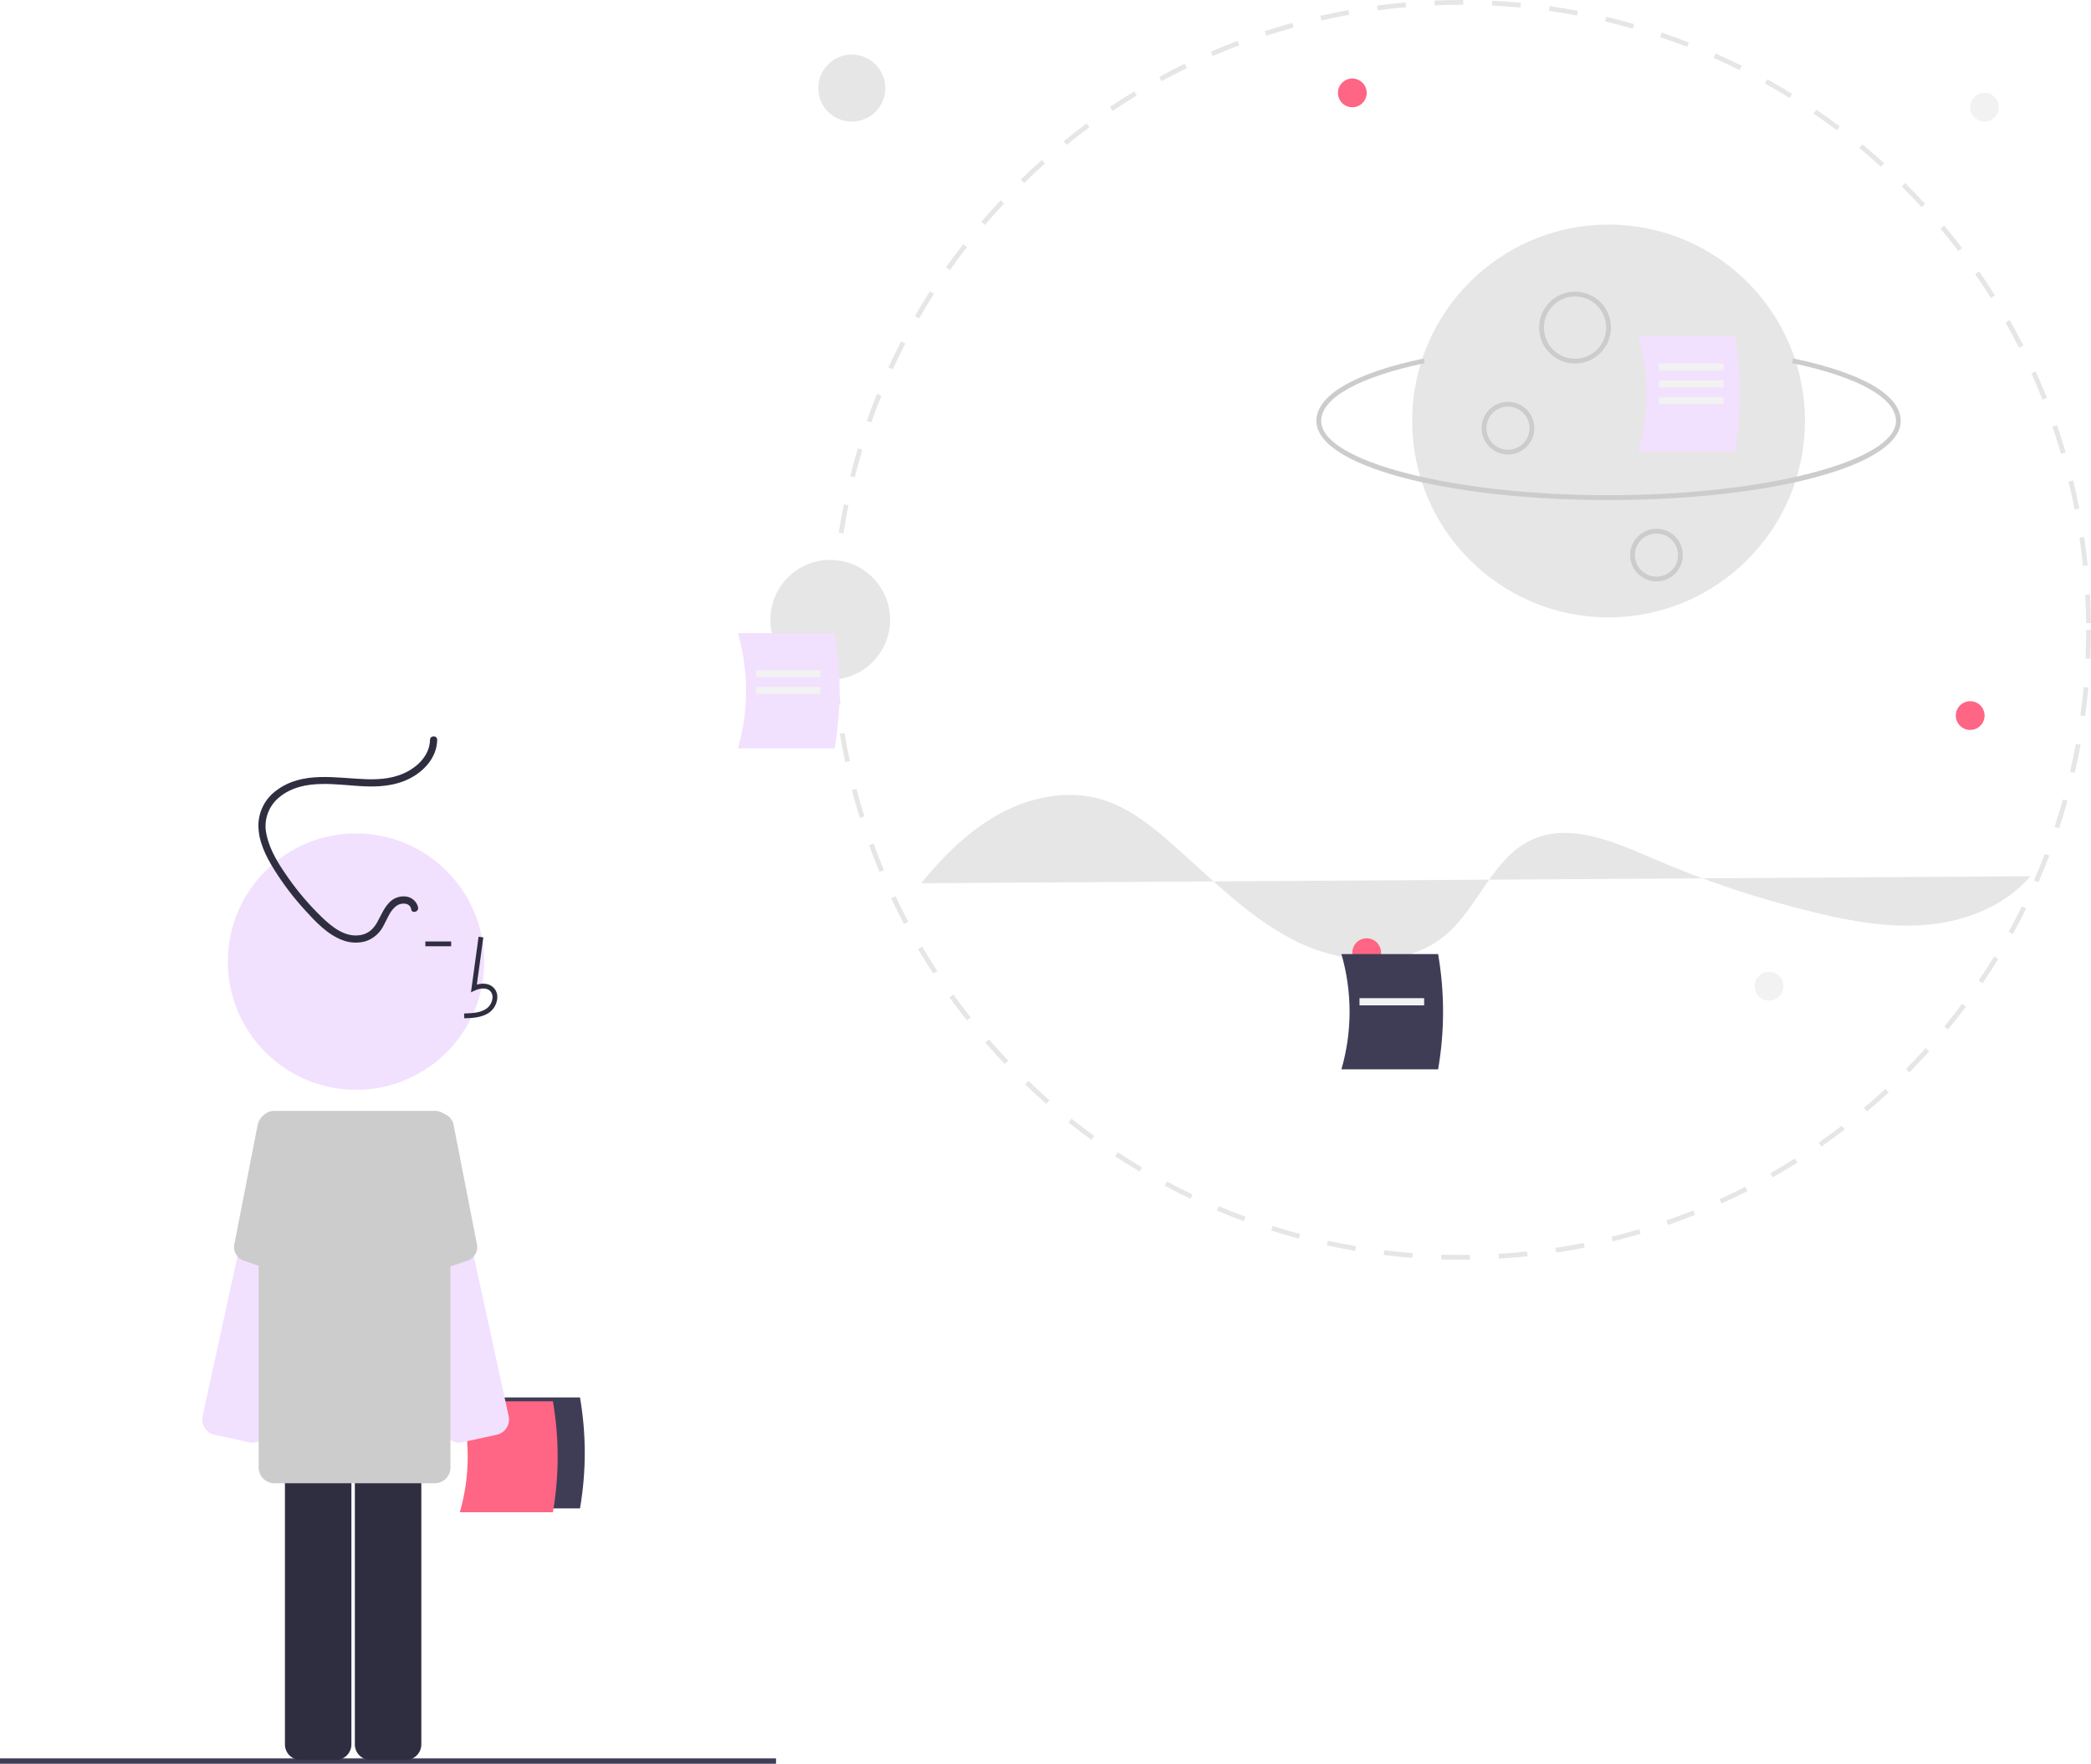
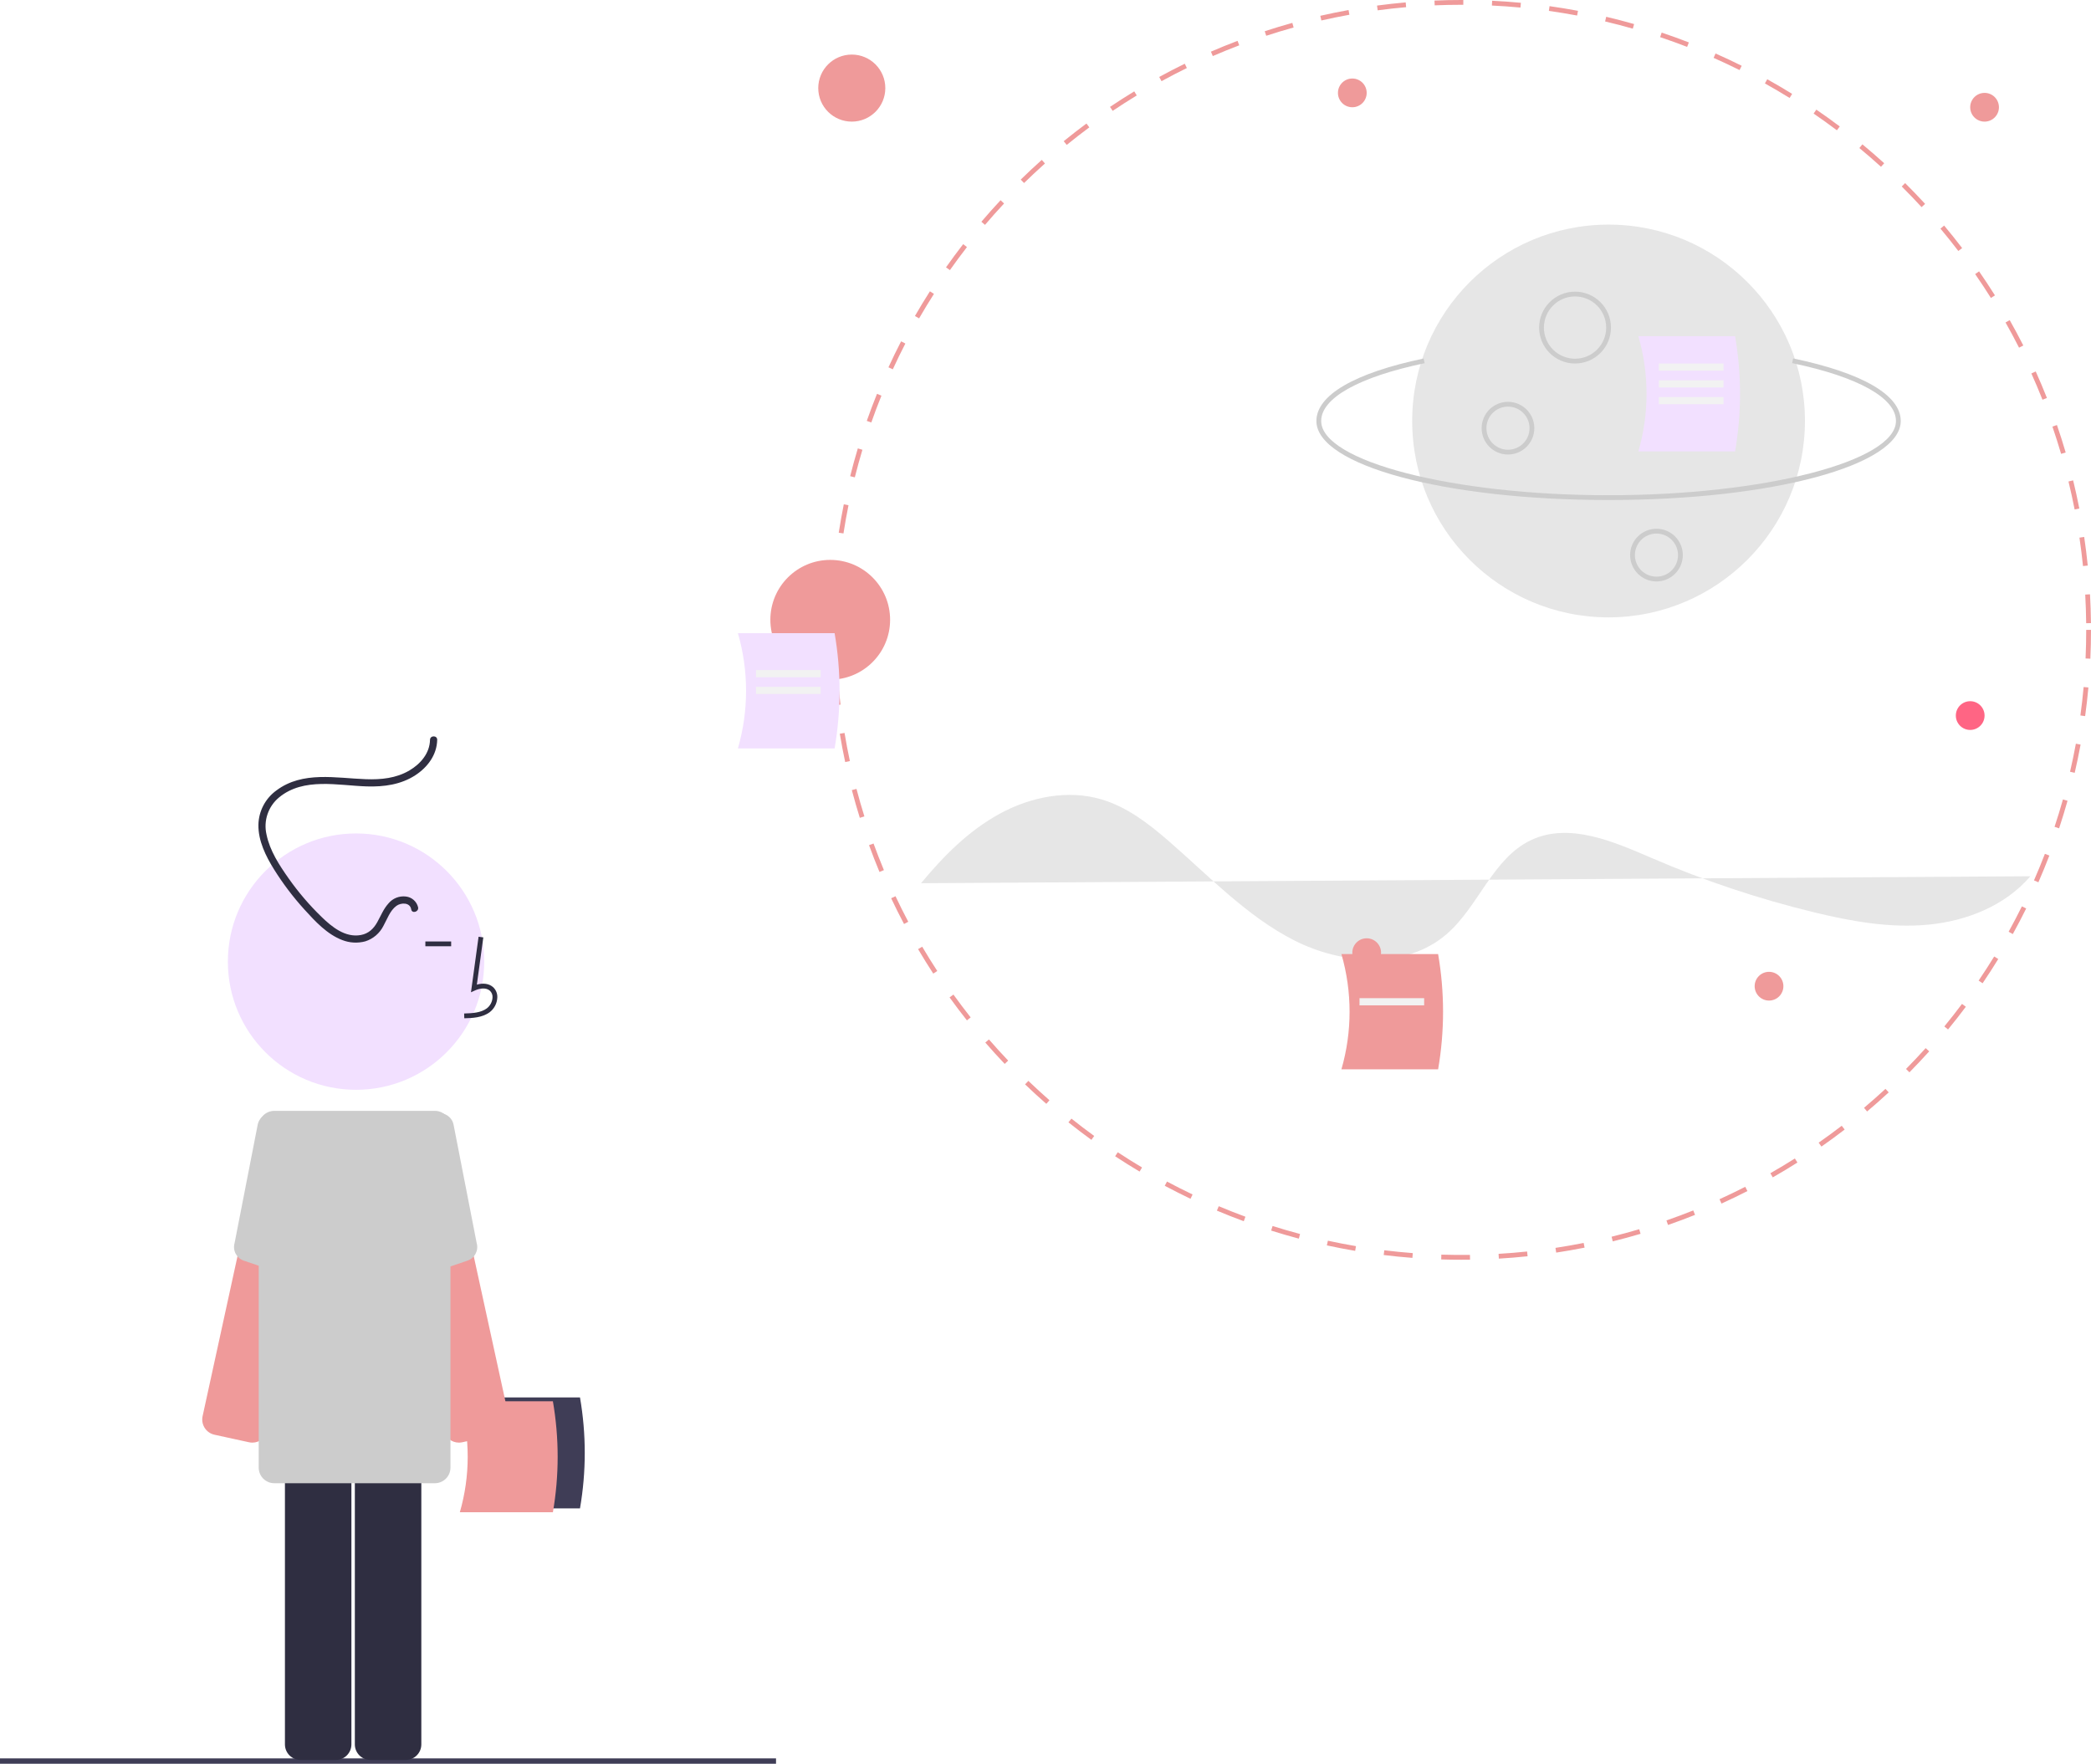
<svg xmlns="http://www.w3.org/2000/svg" id="f23abd52-b008-4a1c-94d1-771ddef2e3a4" data-name="Layer 1" width="873.11" height="736.451" viewBox="0 0 873.11 736.451">
  <path d="M366.769,711.594h38.856a135.901,135.901,0,0,0,0-46.328h-38.856A83.36,83.36,0,0,1,366.769,711.594Z" transform="translate(-163.4451 -81.77438)" fill="#3f3d56" />
-   <path d="M355.454,713.211h38.856a135.9,135.9,0,0,0,0-46.328h-38.856A83.36,83.36,0,0,1,355.454,713.211Z" transform="translate(-163.4451 -81.77438)" fill="#ff6584" />
+   <path d="M355.454,713.211h38.856a135.9,135.9,0,0,0,0-46.328h-38.856A83.36,83.36,0,0,1,355.454,713.211Z" transform="translate(-163.4451 -81.77438)" fill="#ef9a9a" />
  <path d="M835.114,339.558a82,82,0,1,1,82-82h0A82.093,82.093,0,0,1,835.114,339.558Z" transform="translate(-163.4451 -81.77438)" fill="#e6e6e6" />
-   <path d="M268.822,684.142a6.561,6.561,0,0,1-1.399-.152l-14.42-3.146a6.508,6.508,0,0,1-4.965-7.736l26.229-120.186a6.506,6.506,0,0,1,7.736-4.965l14.42,3.147a6.5,6.5,0,0,1,4.964,7.736L275.159,679.025a6.507,6.507,0,0,1-6.337,5.117Z" transform="translate(-163.4451 -81.77438)" fill="#f2e0ff" />
+   <path d="M268.822,684.142a6.561,6.561,0,0,1-1.399-.152l-14.42-3.146a6.508,6.508,0,0,1-4.965-7.736l26.229-120.186a6.506,6.506,0,0,1,7.736-4.965l14.42,3.147a6.5,6.5,0,0,1,4.964,7.736L275.159,679.025a6.507,6.507,0,0,1-6.337,5.117Z" transform="translate(-163.4451 -81.77438)" fill="#ef9a9a" />
  <path d="M271.064,551.295l-9.667,49.517a6,6,0,0,0,3.836,7.34l21.251,7.219a6,6,0,0,0,7.878-4.89l6.852-51.484a6.011,6.011,0,0,0-4.579-7.142l-18.423-5.148A6.011,6.011,0,0,0,271.064,551.295Z" transform="translate(-163.4451 -81.77438)" fill="#ccc" />
-   <path d="M355.059,684.142a6.507,6.507,0,0,1-6.337-5.117L322.494,558.841a6.5,6.5,0,0,1,4.964-7.736l14.42-3.147a6.504,6.504,0,0,1,7.736,4.965l26.229,120.186a6.508,6.508,0,0,1-4.965,7.736L356.459,683.99A6.561,6.561,0,0,1,355.059,684.142Z" transform="translate(-163.4451 -81.77438)" fill="#f2e0ff" />
+   <path d="M355.059,684.142a6.507,6.507,0,0,1-6.337-5.117L322.494,558.841a6.5,6.5,0,0,1,4.964-7.736l14.42-3.147a6.504,6.504,0,0,1,7.736,4.965l26.229,120.186a6.508,6.508,0,0,1-4.965,7.736L356.459,683.99A6.561,6.561,0,0,1,355.059,684.142Z" transform="translate(-163.4451 -81.77438)" fill="#ef9a9a" />
  <path d="M352.817,551.295l9.667,49.517a6,6,0,0,1-3.836,7.34l-21.251,7.219a6,6,0,0,1-7.878-4.89l-6.852-51.484a6.011,6.011,0,0,1,4.579-7.142l18.423-5.148A6.011,6.011,0,0,1,352.817,551.295Z" transform="translate(-163.4451 -81.77438)" fill="#ccc" />
-   <circle cx="355.669" cy="36.784" r="14" fill="#e6e6e6" />
-   <circle cx="346.669" cy="258.784" r="25" fill="#e6e6e6" />
+   <circle cx="355.669" cy="36.784" r="14" fill="#ef9a9a" />
+   <circle cx="346.669" cy="258.784" r="25" fill="#ef9a9a" />
  <circle cx="822.669" cy="298.784" r="6" fill="#ff6584" />
-   <circle cx="828.669" cy="44.784" r="6" fill="#f2f2f2" />
-   <circle cx="738.669" cy="411.784" r="6" fill="#f2f2f2" />
-   <circle cx="564.669" cy="38.784" r="6" fill="#ff6584" />
+   <circle cx="828.669" cy="44.784" r="6" fill="#ef9a9a" />
+   <circle cx="738.669" cy="411.784" r="6" fill="#ef9a9a" />
+   <circle cx="564.669" cy="38.784" r="6" fill="#ef9a9a" />
  <path d="M821.114,233.558a15,15,0,1,1,15-15h0A15.017,15.017,0,0,1,821.114,233.558Zm0-28a13,13,0,1,0,13,13A13,13,0,0,0,821.114,205.558Z" transform="translate(-163.4451 -81.77438)" fill="#ccc" />
  <path d="M793.114,271.558a11,11,0,1,1,11-11h0A11.012,11.012,0,0,1,793.114,271.558Zm0-20a9,9,0,1,0,9,9A9,9,0,0,0,793.114,251.558Z" transform="translate(-163.4451 -81.77438)" fill="#ccc" />
  <path d="M855.114,324.558a11,11,0,1,1,11-11h0A11.012,11.012,0,0,1,855.114,324.558Zm0-20a9,9,0,1,0,9,9h0A9.01,9.01,0,0,0,855.114,304.558Z" transform="translate(-163.4451 -81.77438)" fill="#ccc" />
  <path d="M835.114,290.558c-68.411,0-122-14.495-122-33,0-10.783,15.905-20.048,44.786-26.09l.41,1.958c-27.452,5.743-43.196,14.539-43.196,24.132,0,16.804,54.953,31,120,31s120-14.196,120-31c0-9.612-15.798-18.419-43.343-24.163l.408-1.958c28.977,6.043,44.935,15.319,44.935,26.121C957.114,276.063,903.525,290.558,835.114,290.558Z" transform="translate(-163.4451 -81.77438)" fill="#ccc" />
-   <path d="M773.555,607.774c-2.774,0-5.577-.044-8.328-.13l.062-1.998c3.95.123,7.981.157,11.95.103l.027,2Q775.414,607.774,773.555,607.774ZM789.3,607.311l-.117-1.996c3.956-.233,7.963-.562,11.909-.975l.209,1.988C797.324,606.745,793.287,607.076,789.3,607.311Zm-36.096-.312c-3.989-.306-8.021-.706-11.982-1.192l.244-1.984c3.932.481,7.932.88,11.891,1.183Zm60.039-2.199-.3-1.977c3.931-.597,7.892-1.289,11.77-2.06l.39,1.961C821.195,603.501,817.204,604.199,813.243,604.8Zm-83.935-.731c-3.941-.668-7.919-1.436-11.823-2.283l.424-1.955c3.875.842,7.822,1.604,11.733,2.266Zm107.548-3.962-.48-1.941c3.858-.954,7.738-2.009,11.532-3.134l.568,1.918C844.654,598.083,840.744,599.145,836.857,600.106Zm-131.076-1.146c-3.866-1.028-7.756-2.159-11.562-3.363l.603-1.906c3.778,1.194,7.638,2.316,11.474,3.336Zm154.158-5.701-.656-1.889c3.744-1.302,7.51-2.709,11.194-4.184l.742,1.857C867.507,590.529,863.712,591.947,859.939,593.259ZM682.793,591.692c-3.754-1.38-7.532-2.869-11.228-4.426l.776-1.844c3.667,1.545,7.416,3.022,11.142,4.393Zm199.475-7.368-.828-1.82c3.596-1.634,7.21-3.378,10.742-5.184l.91,1.781C889.532,580.921,885.891,582.678,882.268,584.324ZM660.557,582.33c-3.609-1.72-7.231-3.549-10.766-5.438l.942-1.764c3.508,1.874,7.102,3.689,10.684,5.396Zm243.109-8.944-.99-1.736c3.448-1.968,6.891-4.036,10.229-6.148l1.068,1.689c-3.364,2.129-6.832,4.214-10.308,6.195Zm-264.376-2.418c-3.433-2.042-6.87-4.195-10.216-6.399l1.101-1.67c3.32,2.188,6.731,4.324,10.138,6.351Zm284.699-10.439-1.145-1.639c3.247-2.269,6.487-4.645,9.631-7.061l1.219,1.586c-3.167,2.435-6.433,4.828-9.705,7.113Zm-304.826-2.816c-3.228-2.345-6.453-4.801-9.585-7.302l1.248-1.562c3.108,2.481,6.309,4.919,9.512,7.245Zm323.903-11.846-1.289-1.529c3.026-2.554,6.038-5.215,8.953-7.91l1.357,1.469C949.152,540.611,946.116,543.293,943.067,545.866Zm-342.728-3.186c-3.006-2.633-5.993-5.371-8.877-8.14l1.385-1.443c2.862,2.748,5.826,5.466,8.81,8.079Zm360.401-13.161-1.424-1.404c2.79-2.827,5.55-5.753,8.201-8.695l1.486,1.338c-2.672,2.966-5.452,5.913-8.264,8.762Zm-377.773-3.512c-2.758-2.9-5.482-5.898-8.097-8.91l1.511-1.311c2.594,2.989,5.297,5.964,8.035,8.842Zm393.893-14.38-1.545-1.27c2.521-3.067,5.002-6.232,7.378-9.409l1.602,1.197c-2.394,3.201-4.895,6.392-7.435,9.481ZM567.189,507.831c-2.477-3.13-4.916-6.361-7.25-9.604l1.623-1.168c2.316,3.218,4.736,6.425,7.195,9.532ZM991.288,492.334l-1.654-1.123c2.23-3.284,4.415-6.664,6.492-10.048l1.705,1.047c-2.095,3.409-4.296,6.815-6.543,10.124Zm-438.151-4.029c-2.179-3.341-4.312-6.778-6.34-10.22l1.723-1.016c2.013,3.415,4.129,6.827,6.292,10.142Zm450.766-16.511-1.75-.967c1.92-3.475,3.785-7.043,5.546-10.606l1.793.887C1007.719,464.697,1005.838,468.293,1003.904,471.794Zm-462.971-4.205c-1.865-3.525-3.674-7.143-5.375-10.75l1.809-.854c1.689,3.58,3.483,7.17,5.334,10.668Zm473.651-17.416-1.832-.803c1.594-3.64,3.124-7.367,4.549-11.078l1.867.717C1017.733,442.749,1016.19,446.505,1014.584,450.173Zm-483.902-4.315c-1.533-3.68-3.001-7.444-4.364-11.19l1.88-.684c1.352,3.718,2.809,7.453,4.33,11.104Zm492.551-18.216-1.898-.629c1.248-3.761,2.426-7.604,3.5-11.426l1.926.541C1025.677,419.978,1024.49,423.853,1023.233,427.642Zm-500.767-4.383c-1.19-3.812-2.308-7.705-3.323-11.574l1.935-.508c1.007,3.84,2.117,7.704,3.298,11.486Zm507.286-18.795-1.948-.453c.895-3.854,1.714-7.791,2.434-11.698l1.967.361c-.724,3.938-1.55,7.904-2.452,11.79Zm-513.394-4.494c-.834-3.906-1.589-7.886-2.243-11.83l1.973-.328c.65,3.915,1.399,7.864,2.227,11.74Zm517.752-19.184-1.982-.271c.538-3.917.992-7.911,1.351-11.872l1.992.18c-.361,3.992-.819,8.017-1.36,11.964Zm-521.694-4.566c-.472-3.959-.859-7.991-1.151-11.984l1.995-.146c.29,3.964.674,7.965,1.143,11.895Zm523.869-19.409-1.998-.09c.178-3.963.269-7.982.269-11.946h2c0,3.994-.091,8.044-.27,12.036Zm-525.626-4.602c-.068-2.452-.103-4.954-.104-7.435q0-2.309.04-4.608l2,.035q-.04,2.282-.04,4.573c0,2.462.035,4.945.103,7.38Zm523.882-10.225c-.041-3.965-.174-7.984-.394-11.946l1.996-.111c.222,3.992.355,8.041.397,12.036ZM513.069,328.261l-1.996-.125c.25-3.996.594-8.032,1.023-11.997l1.988.215C513.658,320.29,513.317,324.295,513.069,328.261Zm520.142-10.135c-.399-3.943-.896-7.932-1.477-11.858l1.979-.292c.584,3.956,1.085,7.975,1.488,11.948ZM515.642,304.508l-1.977-.306c.613-3.957,1.325-7.944,2.116-11.854l1.96.396C516.956,296.625,516.25,300.582,515.642,304.508ZM1029.716,294.493c-.763-3.901-1.623-7.829-2.559-11.672l1.943-.473c.942,3.873,1.81,7.831,2.578,11.761ZM520.379,281.091l-1.94-.486c.971-3.874,2.047-7.779,3.197-11.609l1.915.575C522.41,273.372,521.343,277.248,520.379,281.091Zm503.685-9.813c-1.115-3.808-2.334-7.639-3.622-11.387l1.891-.65c1.299,3.777,2.527,7.638,3.651,11.475ZM527.264,258.178l-1.887-.663c1.329-3.781,2.764-7.58,4.265-11.291l1.855.75C530.007,250.656,528.583,254.426,527.264,258.178Zm489.033-9.495c-1.459-3.681-3.021-7.375-4.645-10.979l1.824-.821c1.636,3.633,3.21,7.355,4.68,11.063Zm-480.057-12.703-1.817-.835c1.67-3.638,3.448-7.286,5.284-10.842l1.777.917C539.662,228.75,537.898,232.37,536.24,235.98Zm470.268-9.036c-1.79-3.531-3.687-7.069-5.637-10.515l1.74-.985c1.966,3.473,3.876,7.038,5.68,10.596Zm-459.291-12.229-1.733-.998c1.995-3.464,4.099-6.932,6.254-10.306l1.686,1.076c-2.138,3.349-4.226,6.79-6.206,10.228Zm447.541-8.535c-2.113-3.364-4.326-6.716-6.577-9.962l1.643-1.14c2.269,3.271,4.499,6.648,6.628,10.038ZM560.091,194.557l-1.635-1.152c2.306-3.27,4.716-6.529,7.167-9.688l1.58,1.226C564.771,188.077,562.378,191.311,560.091,194.557Zm421.064-7.992c-2.41-3.157-4.92-6.295-7.462-9.327l1.533-1.285c2.561,3.056,5.09,6.217,7.519,9.398ZM574.744,175.665l-1.522-1.297c2.587-3.039,5.284-6.064,8.015-8.991l1.462,1.364C579.989,169.647,577.312,172.649,574.744,175.665Zm391.07-7.408c-2.687-2.924-5.474-5.823-8.282-8.614l1.41-1.419c2.83,2.813,5.638,5.733,8.345,8.679Zm-374.765-10.064-1.398-1.43c2.86-2.798,5.819-5.564,8.795-8.221l1.332,1.492c-2.954,2.637-5.891,5.382-8.729,8.159Zm357.818-6.78c-2.944-2.67-5.984-5.304-9.035-7.828l1.275-1.541c3.073,2.543,6.137,5.197,9.104,7.888ZM608.867,142.282l-1.263-1.551c3.093-2.519,6.29-5.003,9.502-7.384l1.191,1.606C615.11,137.316,611.937,139.782,608.867,142.282Zm321.582-6.107c-3.177-2.392-6.445-4.739-9.715-6.976l1.129-1.65c3.295,2.253,6.588,4.618,9.789,7.029Zm-302.399-8.11-1.116-1.659c3.311-2.228,6.719-4.409,10.13-6.484l1.039,1.709C634.717,123.689,631.335,125.854,628.049,128.064Zm282.659-5.391c-3.38-2.092-6.851-4.131-10.315-6.062l.973-1.747c3.492,1.945,6.989,4,10.396,6.107Zm-262.271-7.01-.96-1.755c3.502-1.917,7.094-3.776,10.674-5.527l.879,1.797c-3.553,1.738-7.117,3.583-10.593,5.485Zm241.37-4.634c-3.559-1.773-7.204-3.486-10.835-5.091l.809-1.829c3.659,1.617,7.333,3.343,10.919,5.13ZM669.859,105.185l-.795-1.835c3.66-1.586,7.404-3.108,11.128-4.522l.71,1.87C677.206,102.101,673.491,103.611,669.859,105.185Zm198.052-3.834c-3.703-1.436-7.493-2.806-11.266-4.072l.637-1.896c3.801,1.276,7.62,2.656,11.352,4.104ZM692.167,96.714l-.623-1.9c3.801-1.246,7.679-2.419,11.525-3.486l.535,1.927C699.787,94.313,695.939,95.477,692.167,96.714ZM845.231,93.74c-3.814-1.087-7.705-2.1-11.563-3.01l.459-1.946c3.889.916,7.809,1.937,11.653,3.032ZM715.189,90.325l-.445-1.95c3.896-.89,7.866-1.701,11.797-2.41l.355,1.968c-3.902.704-7.84,1.509-11.707,2.392Zm106.788-2.067c-3.895-.731-7.861-1.381-11.791-1.933l.277-1.98c3.96.556,7.958,1.211,11.883,1.948ZM738.701,86.081l-.265-1.982c3.959-.528,7.985-.973,11.967-1.319l.174,1.992c-3.951.345-7.946.785-11.876,1.31ZM798.318,84.934c-3.939-.371-7.949-.657-11.919-.849l.098-1.998c3.999.194,8.039.482,12.009.856Zm-35.814-.929-.084-1.998c3.676-.153,7.422-.231,11.136-.232l.905.001-.006,2-.899-.001c-3.686.001-7.404.079-11.052.23Z" transform="translate(-163.4451 -81.77438)" fill="#e6e6e6" />
+   <path d="M773.555,607.774c-2.774,0-5.577-.044-8.328-.13l.062-1.998c3.95.123,7.981.157,11.95.103l.027,2Q775.414,607.774,773.555,607.774ZM789.3,607.311l-.117-1.996c3.956-.233,7.963-.562,11.909-.975l.209,1.988C797.324,606.745,793.287,607.076,789.3,607.311Zm-36.096-.312c-3.989-.306-8.021-.706-11.982-1.192l.244-1.984c3.932.481,7.932.88,11.891,1.183Zm60.039-2.199-.3-1.977c3.931-.597,7.892-1.289,11.77-2.06l.39,1.961C821.195,603.501,817.204,604.199,813.243,604.8Zm-83.935-.731c-3.941-.668-7.919-1.436-11.823-2.283l.424-1.955c3.875.842,7.822,1.604,11.733,2.266Zm107.548-3.962-.48-1.941c3.858-.954,7.738-2.009,11.532-3.134l.568,1.918C844.654,598.083,840.744,599.145,836.857,600.106Zm-131.076-1.146c-3.866-1.028-7.756-2.159-11.562-3.363l.603-1.906c3.778,1.194,7.638,2.316,11.474,3.336Zm154.158-5.701-.656-1.889c3.744-1.302,7.51-2.709,11.194-4.184l.742,1.857C867.507,590.529,863.712,591.947,859.939,593.259ZM682.793,591.692c-3.754-1.38-7.532-2.869-11.228-4.426l.776-1.844c3.667,1.545,7.416,3.022,11.142,4.393Zm199.475-7.368-.828-1.82c3.596-1.634,7.21-3.378,10.742-5.184l.91,1.781C889.532,580.921,885.891,582.678,882.268,584.324ZM660.557,582.33c-3.609-1.72-7.231-3.549-10.766-5.438l.942-1.764c3.508,1.874,7.102,3.689,10.684,5.396Zm243.109-8.944-.99-1.736c3.448-1.968,6.891-4.036,10.229-6.148l1.068,1.689c-3.364,2.129-6.832,4.214-10.308,6.195Zm-264.376-2.418c-3.433-2.042-6.87-4.195-10.216-6.399l1.101-1.67c3.32,2.188,6.731,4.324,10.138,6.351Zm284.699-10.439-1.145-1.639c3.247-2.269,6.487-4.645,9.631-7.061l1.219,1.586c-3.167,2.435-6.433,4.828-9.705,7.113Zm-304.826-2.816c-3.228-2.345-6.453-4.801-9.585-7.302l1.248-1.562c3.108,2.481,6.309,4.919,9.512,7.245Zm323.903-11.846-1.289-1.529c3.026-2.554,6.038-5.215,8.953-7.91l1.357,1.469C949.152,540.611,946.116,543.293,943.067,545.866Zm-342.728-3.186c-3.006-2.633-5.993-5.371-8.877-8.14l1.385-1.443c2.862,2.748,5.826,5.466,8.81,8.079Zm360.401-13.161-1.424-1.404c2.79-2.827,5.55-5.753,8.201-8.695l1.486,1.338c-2.672,2.966-5.452,5.913-8.264,8.762Zm-377.773-3.512c-2.758-2.9-5.482-5.898-8.097-8.91l1.511-1.311c2.594,2.989,5.297,5.964,8.035,8.842Zm393.893-14.38-1.545-1.27c2.521-3.067,5.002-6.232,7.378-9.409l1.602,1.197c-2.394,3.201-4.895,6.392-7.435,9.481ZM567.189,507.831c-2.477-3.13-4.916-6.361-7.25-9.604l1.623-1.168c2.316,3.218,4.736,6.425,7.195,9.532ZM991.288,492.334l-1.654-1.123c2.23-3.284,4.415-6.664,6.492-10.048l1.705,1.047c-2.095,3.409-4.296,6.815-6.543,10.124Zm-438.151-4.029c-2.179-3.341-4.312-6.778-6.34-10.22l1.723-1.016c2.013,3.415,4.129,6.827,6.292,10.142Zm450.766-16.511-1.75-.967c1.92-3.475,3.785-7.043,5.546-10.606l1.793.887C1007.719,464.697,1005.838,468.293,1003.904,471.794Zm-462.971-4.205c-1.865-3.525-3.674-7.143-5.375-10.75l1.809-.854c1.689,3.58,3.483,7.17,5.334,10.668Zm473.651-17.416-1.832-.803c1.594-3.64,3.124-7.367,4.549-11.078l1.867.717C1017.733,442.749,1016.19,446.505,1014.584,450.173Zm-483.902-4.315c-1.533-3.68-3.001-7.444-4.364-11.19l1.88-.684c1.352,3.718,2.809,7.453,4.33,11.104Zm492.551-18.216-1.898-.629c1.248-3.761,2.426-7.604,3.5-11.426l1.926.541C1025.677,419.978,1024.49,423.853,1023.233,427.642Zm-500.767-4.383c-1.19-3.812-2.308-7.705-3.323-11.574l1.935-.508c1.007,3.84,2.117,7.704,3.298,11.486Zm507.286-18.795-1.948-.453c.895-3.854,1.714-7.791,2.434-11.698l1.967.361c-.724,3.938-1.55,7.904-2.452,11.79Zm-513.394-4.494c-.834-3.906-1.589-7.886-2.243-11.83l1.973-.328c.65,3.915,1.399,7.864,2.227,11.74Zm517.752-19.184-1.982-.271c.538-3.917.992-7.911,1.351-11.872l1.992.18c-.361,3.992-.819,8.017-1.36,11.964Zm-521.694-4.566c-.472-3.959-.859-7.991-1.151-11.984l1.995-.146c.29,3.964.674,7.965,1.143,11.895Zm523.869-19.409-1.998-.09c.178-3.963.269-7.982.269-11.946h2c0,3.994-.091,8.044-.27,12.036Zm-525.626-4.602c-.068-2.452-.103-4.954-.104-7.435q0-2.309.04-4.608l2,.035q-.04,2.282-.04,4.573c0,2.462.035,4.945.103,7.38Zm523.882-10.225c-.041-3.965-.174-7.984-.394-11.946l1.996-.111c.222,3.992.355,8.041.397,12.036ZM513.069,328.261l-1.996-.125c.25-3.996.594-8.032,1.023-11.997l1.988.215C513.658,320.29,513.317,324.295,513.069,328.261Zm520.142-10.135c-.399-3.943-.896-7.932-1.477-11.858l1.979-.292c.584,3.956,1.085,7.975,1.488,11.948ZM515.642,304.508l-1.977-.306c.613-3.957,1.325-7.944,2.116-11.854l1.96.396C516.956,296.625,516.25,300.582,515.642,304.508ZM1029.716,294.493c-.763-3.901-1.623-7.829-2.559-11.672l1.943-.473c.942,3.873,1.81,7.831,2.578,11.761ZM520.379,281.091l-1.94-.486c.971-3.874,2.047-7.779,3.197-11.609l1.915.575C522.41,273.372,521.343,277.248,520.379,281.091Zm503.685-9.813c-1.115-3.808-2.334-7.639-3.622-11.387l1.891-.65c1.299,3.777,2.527,7.638,3.651,11.475ZM527.264,258.178l-1.887-.663c1.329-3.781,2.764-7.58,4.265-11.291l1.855.75C530.007,250.656,528.583,254.426,527.264,258.178Zm489.033-9.495c-1.459-3.681-3.021-7.375-4.645-10.979l1.824-.821c1.636,3.633,3.21,7.355,4.68,11.063Zm-480.057-12.703-1.817-.835c1.67-3.638,3.448-7.286,5.284-10.842l1.777.917C539.662,228.75,537.898,232.37,536.24,235.98Zm470.268-9.036c-1.79-3.531-3.687-7.069-5.637-10.515l1.74-.985c1.966,3.473,3.876,7.038,5.68,10.596Zm-459.291-12.229-1.733-.998c1.995-3.464,4.099-6.932,6.254-10.306l1.686,1.076c-2.138,3.349-4.226,6.79-6.206,10.228Zm447.541-8.535c-2.113-3.364-4.326-6.716-6.577-9.962l1.643-1.14c2.269,3.271,4.499,6.648,6.628,10.038ZM560.091,194.557l-1.635-1.152c2.306-3.27,4.716-6.529,7.167-9.688l1.58,1.226C564.771,188.077,562.378,191.311,560.091,194.557Zm421.064-7.992c-2.41-3.157-4.92-6.295-7.462-9.327l1.533-1.285c2.561,3.056,5.09,6.217,7.519,9.398ZM574.744,175.665l-1.522-1.297c2.587-3.039,5.284-6.064,8.015-8.991l1.462,1.364C579.989,169.647,577.312,172.649,574.744,175.665Zm391.07-7.408c-2.687-2.924-5.474-5.823-8.282-8.614l1.41-1.419c2.83,2.813,5.638,5.733,8.345,8.679Zm-374.765-10.064-1.398-1.43c2.86-2.798,5.819-5.564,8.795-8.221l1.332,1.492c-2.954,2.637-5.891,5.382-8.729,8.159Zm357.818-6.78c-2.944-2.67-5.984-5.304-9.035-7.828l1.275-1.541c3.073,2.543,6.137,5.197,9.104,7.888ZM608.867,142.282l-1.263-1.551c3.093-2.519,6.29-5.003,9.502-7.384l1.191,1.606C615.11,137.316,611.937,139.782,608.867,142.282Zm321.582-6.107c-3.177-2.392-6.445-4.739-9.715-6.976l1.129-1.65c3.295,2.253,6.588,4.618,9.789,7.029Zm-302.399-8.11-1.116-1.659c3.311-2.228,6.719-4.409,10.13-6.484l1.039,1.709C634.717,123.689,631.335,125.854,628.049,128.064Zm282.659-5.391c-3.38-2.092-6.851-4.131-10.315-6.062l.973-1.747c3.492,1.945,6.989,4,10.396,6.107Zm-262.271-7.01-.96-1.755c3.502-1.917,7.094-3.776,10.674-5.527l.879,1.797c-3.553,1.738-7.117,3.583-10.593,5.485Zm241.37-4.634c-3.559-1.773-7.204-3.486-10.835-5.091l.809-1.829c3.659,1.617,7.333,3.343,10.919,5.13ZM669.859,105.185l-.795-1.835c3.66-1.586,7.404-3.108,11.128-4.522l.71,1.87C677.206,102.101,673.491,103.611,669.859,105.185Zm198.052-3.834c-3.703-1.436-7.493-2.806-11.266-4.072l.637-1.896c3.801,1.276,7.62,2.656,11.352,4.104ZM692.167,96.714l-.623-1.9c3.801-1.246,7.679-2.419,11.525-3.486l.535,1.927C699.787,94.313,695.939,95.477,692.167,96.714ZM845.231,93.74c-3.814-1.087-7.705-2.1-11.563-3.01l.459-1.946c3.889.916,7.809,1.937,11.653,3.032ZM715.189,90.325l-.445-1.95c3.896-.89,7.866-1.701,11.797-2.41l.355,1.968c-3.902.704-7.84,1.509-11.707,2.392Zm106.788-2.067c-3.895-.731-7.861-1.381-11.791-1.933l.277-1.98c3.96.556,7.958,1.211,11.883,1.948ZM738.701,86.081l-.265-1.982c3.959-.528,7.985-.973,11.967-1.319l.174,1.992c-3.951.345-7.946.785-11.876,1.31ZM798.318,84.934c-3.939-.371-7.949-.657-11.919-.849l.098-1.998c3.999.194,8.039.482,12.009.856Zm-35.814-.929-.084-1.998c3.676-.153,7.422-.231,11.136-.232l.905.001-.006,2-.899-.001c-3.686.001-7.404.079-11.052.23Z" transform="translate(-163.4451 -81.77438)" fill="#ef9a9a" />
  <path d="M548.028,450.564c9.366-11.33,19.941-21.981,32.848-29.018s28.455-10.159,42.547-5.975c10.52,3.124,19.486,9.996,27.784,17.176,17.002,14.712,32.679,31.555,52.733,41.721s46.478,12.063,63.511-2.612c13.481-11.615,19.228-31.732,35.327-39.313,15.869-7.473,34.27.552,50.373,7.506a421.23,421.23,0,0,0,67.648,22.63c15.66,3.799,31.791,6.711,47.832,5.183s32.142-7.95,42.604-20.205" transform="translate(-163.4451 -81.77438)" fill="#e6e6e6" />
  <path d="M471.56,394.282h40.377a141.219,141.219,0,0,0,0-48.141H471.56A86.622,86.622,0,0,1,471.56,394.282Z" transform="translate(-163.4451 -81.77438)" fill="#f2e0ff" />
  <path d="M847.56,270.282h40.377a141.219,141.219,0,0,0,0-48.141H847.56A86.622,86.622,0,0,1,847.56,270.282Z" transform="translate(-163.4451 -81.77438)" fill="#f2e0ff" />
  <rect x="315.669" y="279.784" width="27" height="3" fill="#f2f2f2" />
  <rect x="315.669" y="286.784" width="27" height="3" fill="#f2f2f2" />
  <rect x="692.669" y="151.784" width="27" height="3" fill="#f2f2f2" />
  <rect x="692.669" y="165.784" width="27" height="3" fill="#f2f2f2" />
  <rect x="692.669" y="158.784" width="27" height="3" fill="#f2f2f2" />
  <rect y="734.211" width="324.033" height="2.241" fill="#3f3d56" />
  <circle cx="148.667" cy="401.524" r="53.519" fill="#f2e0ff" />
  <path d="M303.679,816.644H288.92a6.508,6.508,0,0,1-6.5-6.5V687.13a6.508,6.508,0,0,1,6.5-6.5h14.759a6.508,6.508,0,0,1,6.5,6.5V810.144A6.508,6.508,0,0,1,303.679,816.644Z" transform="translate(-163.4451 -81.77438)" fill="#2f2e41" />
  <path d="M332.872,816.644H318.112a6.508,6.508,0,0,1-6.5-6.5V687.13a6.508,6.508,0,0,1,6.5-6.5h14.76a6.508,6.508,0,0,1,6.5,6.5V810.144A6.508,6.508,0,0,1,332.872,816.644Z" transform="translate(-163.4451 -81.77438)" fill="#2f2e41" />
  <path d="M345.035,701.092h-67.062a6.508,6.508,0,0,1-6.5-6.5V552.116a6.508,6.508,0,0,1,6.5-6.5h67.062a6.508,6.508,0,0,1,6.5,6.5V694.592A6.508,6.508,0,0,1,345.035,701.092Z" transform="translate(-163.4451 -81.77438)" fill="#ccc" />
  <path d="M338.038,460.67a5.902,5.902,0,0,0-5.149-4.562,8.164,8.164,0,0,0-7.27,2.937c-2.067,2.286-3.163,5.136-4.649,7.787-1.552,2.768-3.635,4.762-6.843,5.356-6.518,1.207-12.131-3.403-16.48-7.627a113.097,113.097,0,0,1-13.718-16.06c-3.877-5.514-7.807-11.507-9.184-18.209a15.53,15.53,0,0,1,5.22-15.551c10.274-8.487,24.65-4.958,36.7-4.599,7.086.211,14.17-.733,20.218-4.676,5.11-3.333,8.99-8.498,9.116-14.776.039-1.931-2.961-1.931-3,0-.112,5.577-3.921,10.009-8.529,12.745-5.583,3.315-11.909,3.92-18.284,3.691-12.506-.448-26.359-3.474-37.254,4.641a18.141,18.141,0,0,0-7.586,14.391c-.097,6.697,3.062,13.075,6.523,18.622a117.452,117.452,0,0,0,12.67,16.74c4.478,4.933,9.464,10.361,15.831,12.782a15.425,15.425,0,0,0,9.629.522,12.805,12.805,0,0,0,7.562-6.478c1.579-2.817,2.693-6.312,5.388-8.314,1.922-1.428,5.711-1.536,6.197,1.436.311,1.901,3.202,1.094,2.893-.798Z" transform="translate(-163.4451 -81.77438)" fill="#2f2e41" />
-   <circle cx="570.669" cy="397.784" r="6" fill="#ff6584" />
-   <path d="M723.56,528.282h40.377a141.219,141.219,0,0,0,0-48.141H723.56A86.622,86.622,0,0,1,723.56,528.282Z" transform="translate(-163.4451 -81.77438)" fill="#3f3d56" />
+   <circle cx="570.669" cy="397.784" r="6" fill="#ef9a9a" />
+   <path d="M723.56,528.282h40.377a141.219,141.219,0,0,0,0-48.141H723.56A86.622,86.622,0,0,1,723.56,528.282Z" transform="translate(-163.4451 -81.77438)" fill="#ef9a9a" />
  <rect x="567.669" y="416.784" width="27" height="3" fill="#f2f2f2" />
  <path d="M357.308,506.957l-.056-2c3.721-.104,7.001-.337,9.466-2.138a6.148,6.148,0,0,0,2.381-4.528,3.514,3.514,0,0,0-1.153-2.895c-1.636-1.382-4.269-.935-6.188-.055l-1.655.759,3.173-23.19,1.981.271-2.699,19.727c2.607-.767,5.023-.437,6.678.961a5.471,5.471,0,0,1,1.86,4.492,8.133,8.133,0,0,1-3.2,6.073C364.731,506.749,360.615,506.864,357.308,506.957Z" transform="translate(-163.4451 -81.77438)" fill="#2f2e41" />
  <rect x="177.613" y="393.108" width="10.771" height="2" fill="#2f2e41" />
</svg>
